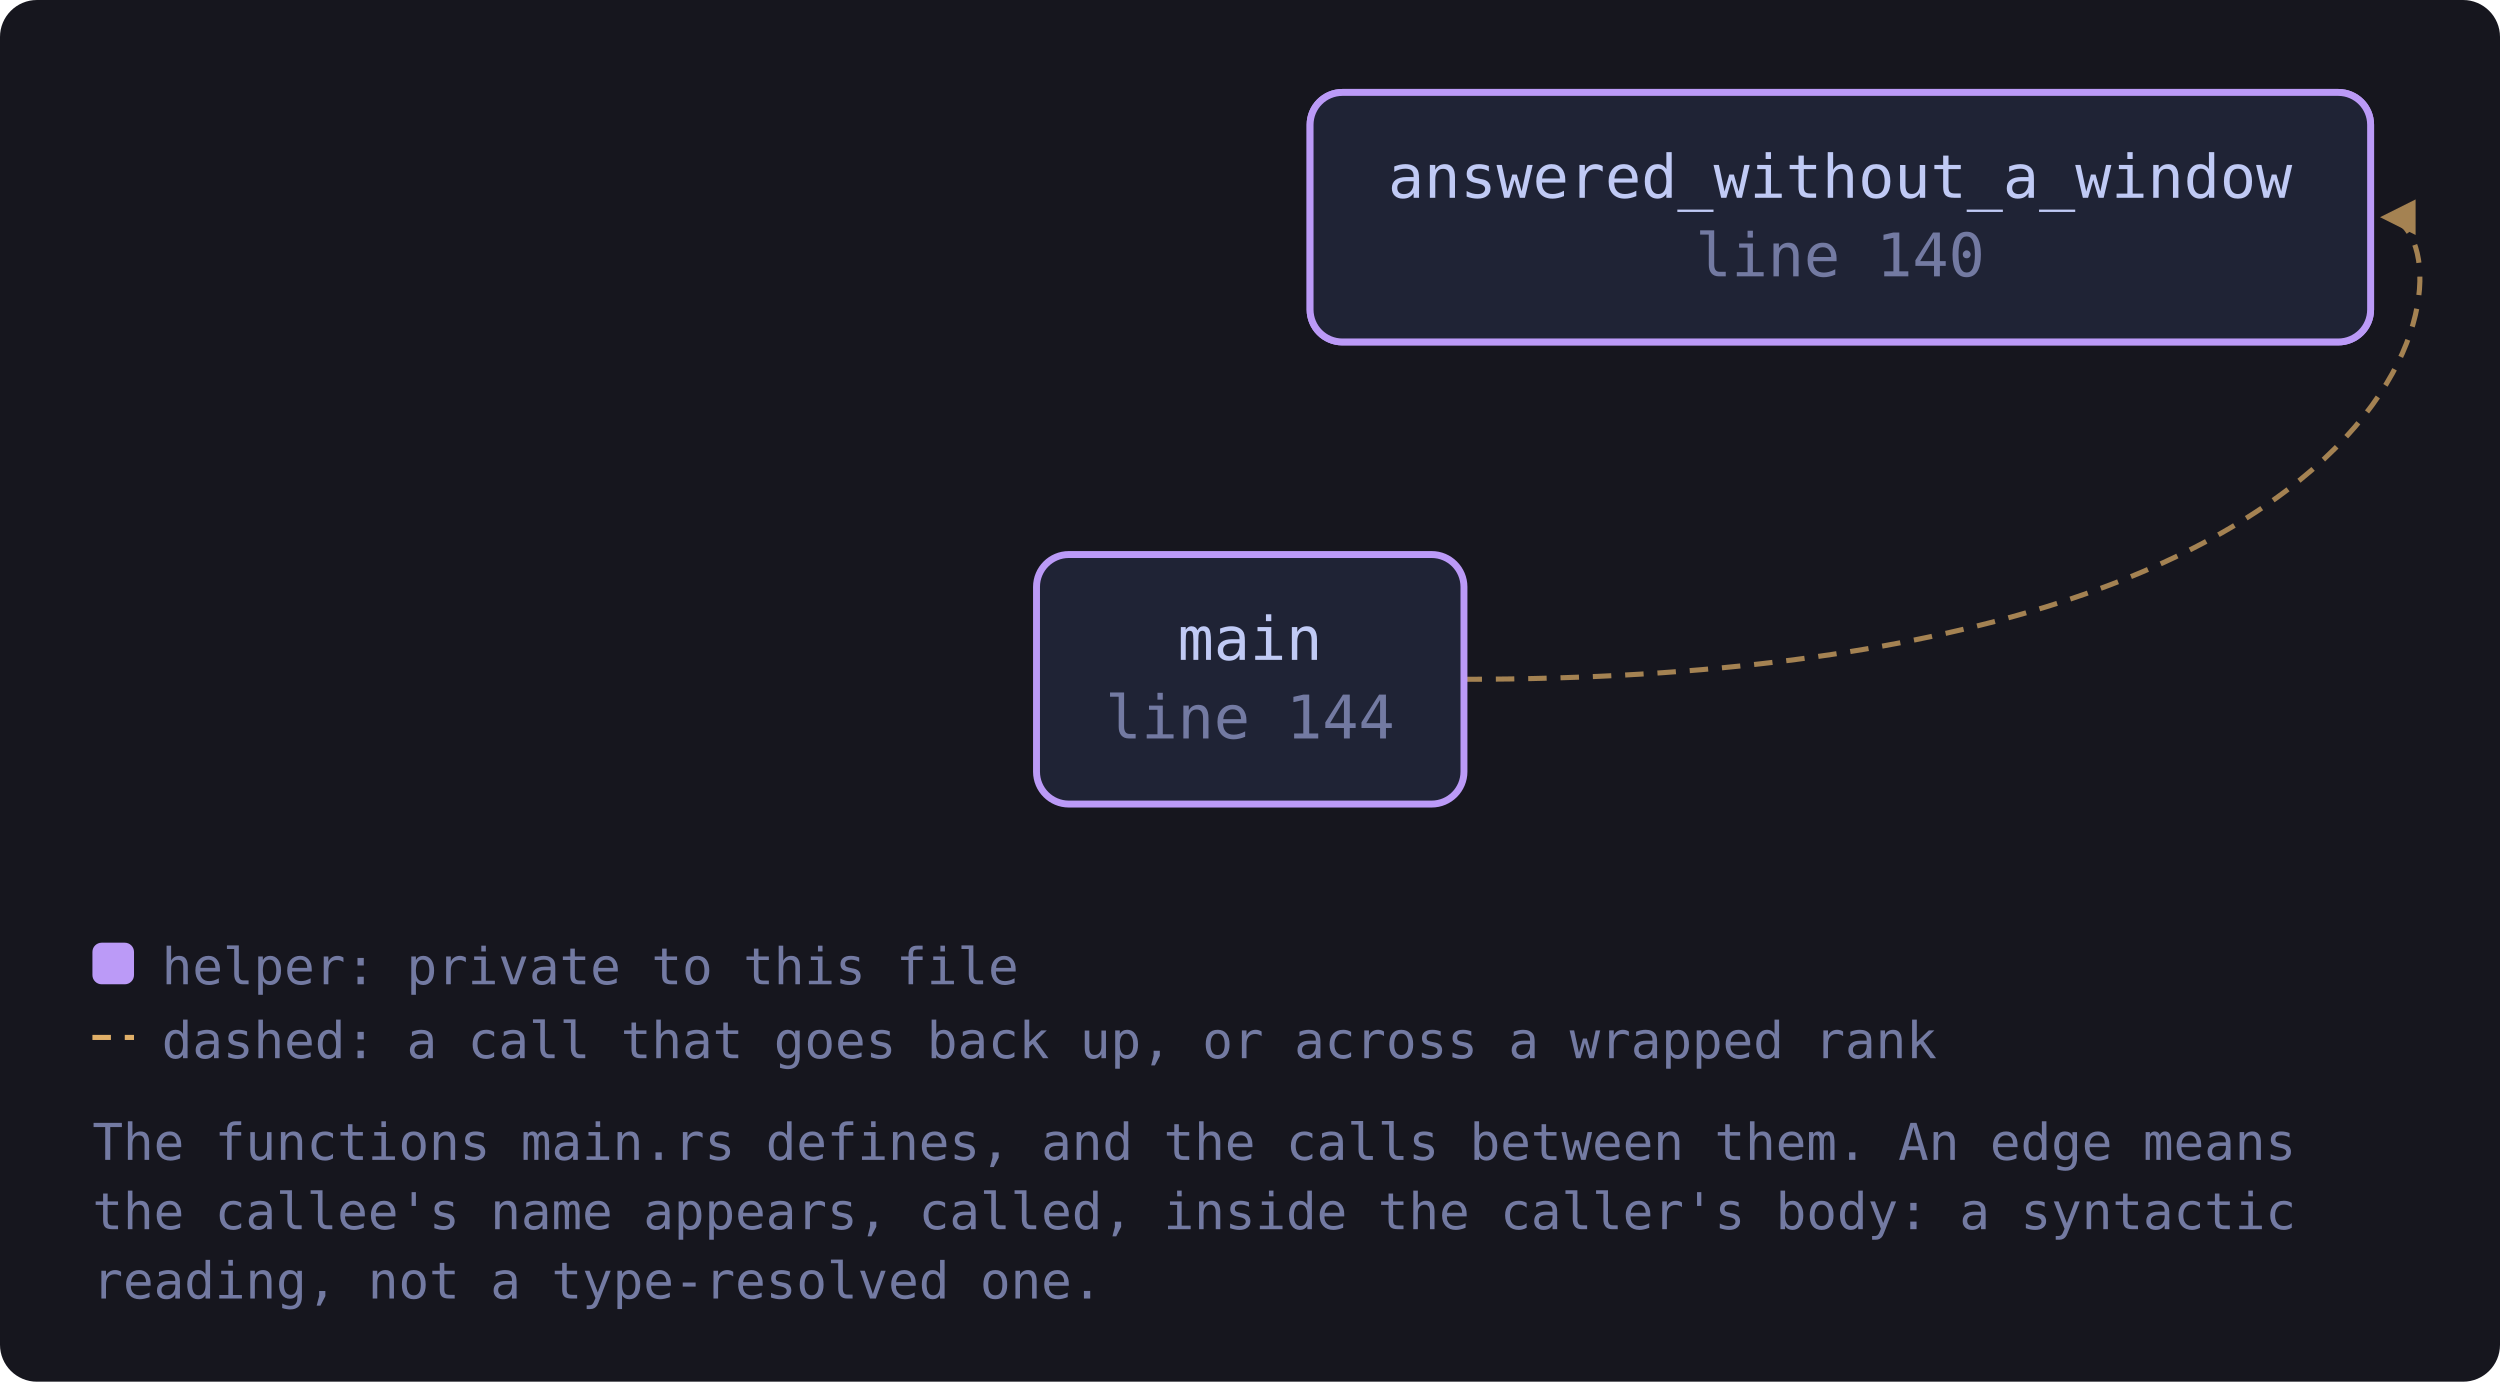
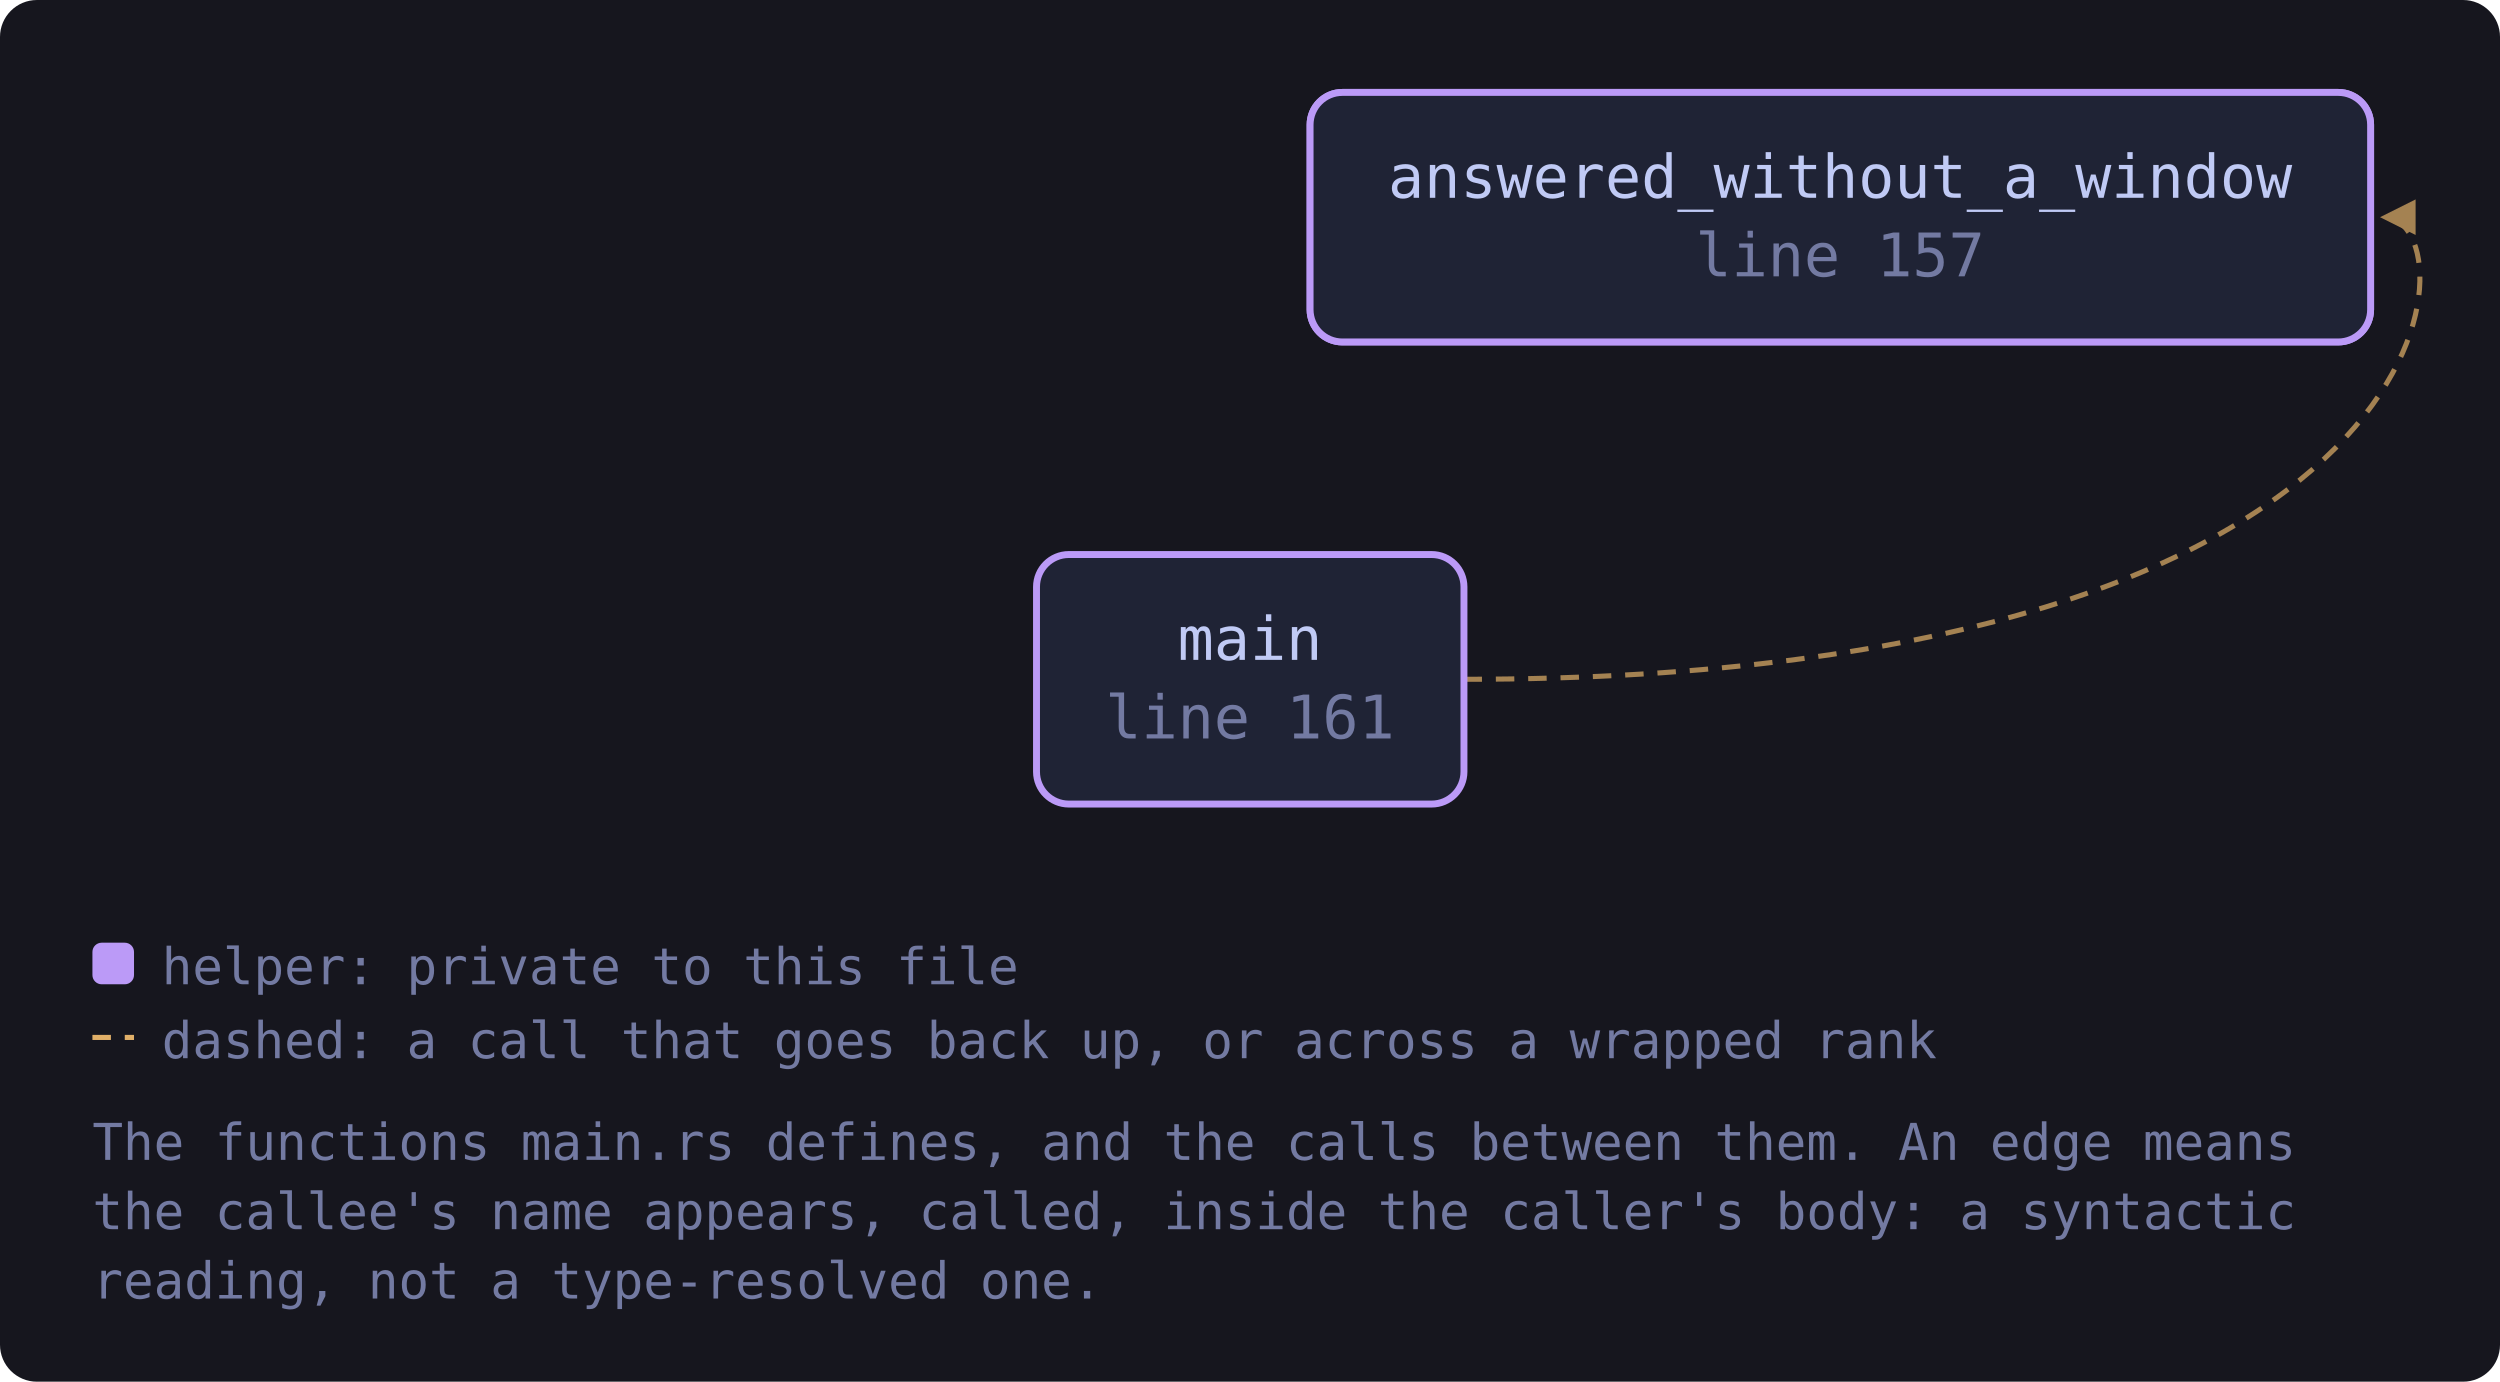
<svg xmlns="http://www.w3.org/2000/svg" viewBox="0 0 541 299" width="541" height="299" style="max-width:100%;height:auto" role="img" aria-label="flowchart">
  <defs>
    <marker id="a-muted" viewBox="0 0 8 8" refX="7" refY="4" markerWidth="7" markerHeight="7" orient="auto-start-reverse">
      <path d="M0 0 L8 4 L0 8 z" fill="var(--muted, #737aa2)" />
    </marker>
    <marker id="a-warn" viewBox="0 0 8 8" refX="7" refY="4" markerWidth="7" markerHeight="7" orient="auto-start-reverse">
      <path d="M0 0 L8 4 L0 8 z" fill="var(--warn, #e0af68)" />
    </marker>
    <marker id="a-accent" viewBox="0 0 8 8" refX="7" refY="4" markerWidth="7" markerHeight="7" orient="auto-start-reverse">
      <path d="M0 0 L8 4 L0 8 z" fill="var(--accent, #7aa2f7)" />
    </marker>
    <marker id="a-cyan" viewBox="0 0 8 8" refX="7" refY="4" markerWidth="7" markerHeight="7" orient="auto-start-reverse">
      <path d="M0 0 L8 4 L0 8 z" fill="var(--cyan, #7dcfff)" />
    </marker>
    <marker id="a-accent-2" viewBox="0 0 8 8" refX="7" refY="4" markerWidth="7" markerHeight="7" orient="auto-start-reverse">
      <path d="M0 0 L8 4 L0 8 z" fill="var(--accent-2, #bb9af7)" />
    </marker>
  </defs>
  <rect x="0" y="0" width="541" height="299" fill="var(--bg-inset, #16161e)" rx="8" />
  <path d="M316.7 147.0 C 535.0 147.0, 535.0 47.0, 516.0 47.0" fill="none" stroke="var(--warn, #e0af68)" stroke-width="1.1" opacity="0.7" stroke-dasharray="4 3" marker-end="url(#a-warn)" />
-   <a href="https://github.com/tilas01/veilvoice/blob/main/crates/veilvoice-gui/src/main.rs#L113" target="_blank" rel="noopener noreferrer">
+   <a href="https://github.com/tilas01/veilvoice/blob/main/crates/veilvoice-gui/src/main.rs#L116" target="_blank" rel="noopener noreferrer">
    <rect x="283.5" y="20.0" width="229.5" height="54.0" rx="7" fill="var(--bg-soft, #1f2335)" stroke="var(--accent-2, #bb9af7)" stroke-width="1.5" />
    <text x="398.2" y="42.8" font-family="ui-monospace, SFMono-Regular, Menlo, Consolas, monospace" font-size="13" fill="var(--fg, #c0caf5)" text-anchor="middle">answered_without_a_window</text>
-     <text x="398.2" y="59.8" font-family="ui-monospace, SFMono-Regular, Menlo, Consolas, monospace" font-size="13" fill="var(--muted, #737aa2)" text-anchor="middle">line 113</text>
+     <text x="398.2" y="59.8" font-family="ui-monospace, SFMono-Regular, Menlo, Consolas, monospace" font-size="13" fill="var(--muted, #737aa2)" text-anchor="middle">line 116</text>
  </a>
-   <a href="https://github.com/tilas01/veilvoice/blob/main/crates/veilvoice-gui/src/main.rs#L140" target="_blank" rel="noopener noreferrer">
+   <a href="https://github.com/tilas01/veilvoice/blob/main/crates/veilvoice-gui/src/main.rs#L157" target="_blank" rel="noopener noreferrer">
    <rect x="283.5" y="20.0" width="229.5" height="54.0" rx="7" fill="var(--bg-soft, #1f2335)" stroke="var(--accent-2, #bb9af7)" stroke-width="1.5" />
    <text x="398.2" y="42.8" font-family="ui-monospace, SFMono-Regular, Menlo, Consolas, monospace" font-size="13" fill="var(--fg, #c0caf5)" text-anchor="middle">answered_without_a_window</text>
-     <text x="398.2" y="59.8" font-family="ui-monospace, SFMono-Regular, Menlo, Consolas, monospace" font-size="13" fill="var(--muted, #737aa2)" text-anchor="middle">line 140</text>
+     <text x="398.2" y="59.8" font-family="ui-monospace, SFMono-Regular, Menlo, Consolas, monospace" font-size="13" fill="var(--muted, #737aa2)" text-anchor="middle">line 157</text>
  </a>
-   <a href="https://github.com/tilas01/veilvoice/blob/main/crates/veilvoice-gui/src/main.rs#L144" target="_blank" rel="noopener noreferrer">
+   <a href="https://github.com/tilas01/veilvoice/blob/main/crates/veilvoice-gui/src/main.rs#L161" target="_blank" rel="noopener noreferrer">
    <rect x="224.3" y="120.0" width="92.5" height="54.0" rx="7" fill="var(--bg-soft, #1f2335)" stroke="var(--accent-2, #bb9af7)" stroke-width="1.5" />
    <text x="270.5" y="142.8" font-family="ui-monospace, SFMono-Regular, Menlo, Consolas, monospace" font-size="13" fill="var(--fg, #c0caf5)" text-anchor="middle">main</text>
-     <text x="270.5" y="159.8" font-family="ui-monospace, SFMono-Regular, Menlo, Consolas, monospace" font-size="13" fill="var(--muted, #737aa2)" text-anchor="middle">line 144</text>
+     <text x="270.5" y="159.8" font-family="ui-monospace, SFMono-Regular, Menlo, Consolas, monospace" font-size="13" fill="var(--muted, #737aa2)" text-anchor="middle">line 161</text>
  </a>
  <rect x="20.0" y="204.0" width="9" height="9" rx="2" fill="var(--accent-2, #bb9af7)" />
  <text x="35.0" y="213.0" font-family="ui-monospace, SFMono-Regular, Menlo, Consolas, monospace" font-size="11" fill="var(--muted, #737aa2)">helper: private to this file</text>
  <path d="M20.0 224.5 L29.0 224.5" stroke="var(--warn, #e0af68)" stroke-width="1.1" stroke-dasharray="4 3" />
  <text x="35.0" y="229.0" font-family="ui-monospace, SFMono-Regular, Menlo, Consolas, monospace" font-size="11" fill="var(--muted, #737aa2)">dashed: a call that goes back up, or across a wrapped rank</text>
  <text x="20.0" y="251.0" font-family="ui-monospace, SFMono-Regular, Menlo, Consolas, monospace" font-size="11" fill="var(--muted, #737aa2)">The functions main.rs defines, and the calls between them. An edge means</text>
  <text x="20.0" y="266.0" font-family="ui-monospace, SFMono-Regular, Menlo, Consolas, monospace" font-size="11" fill="var(--muted, #737aa2)">the callee's name appears, called, inside the caller's body: a syntactic</text>
  <text x="20.0" y="281.0" font-family="ui-monospace, SFMono-Regular, Menlo, Consolas, monospace" font-size="11" fill="var(--muted, #737aa2)">reading, not a type-resolved one.</text>
</svg>
